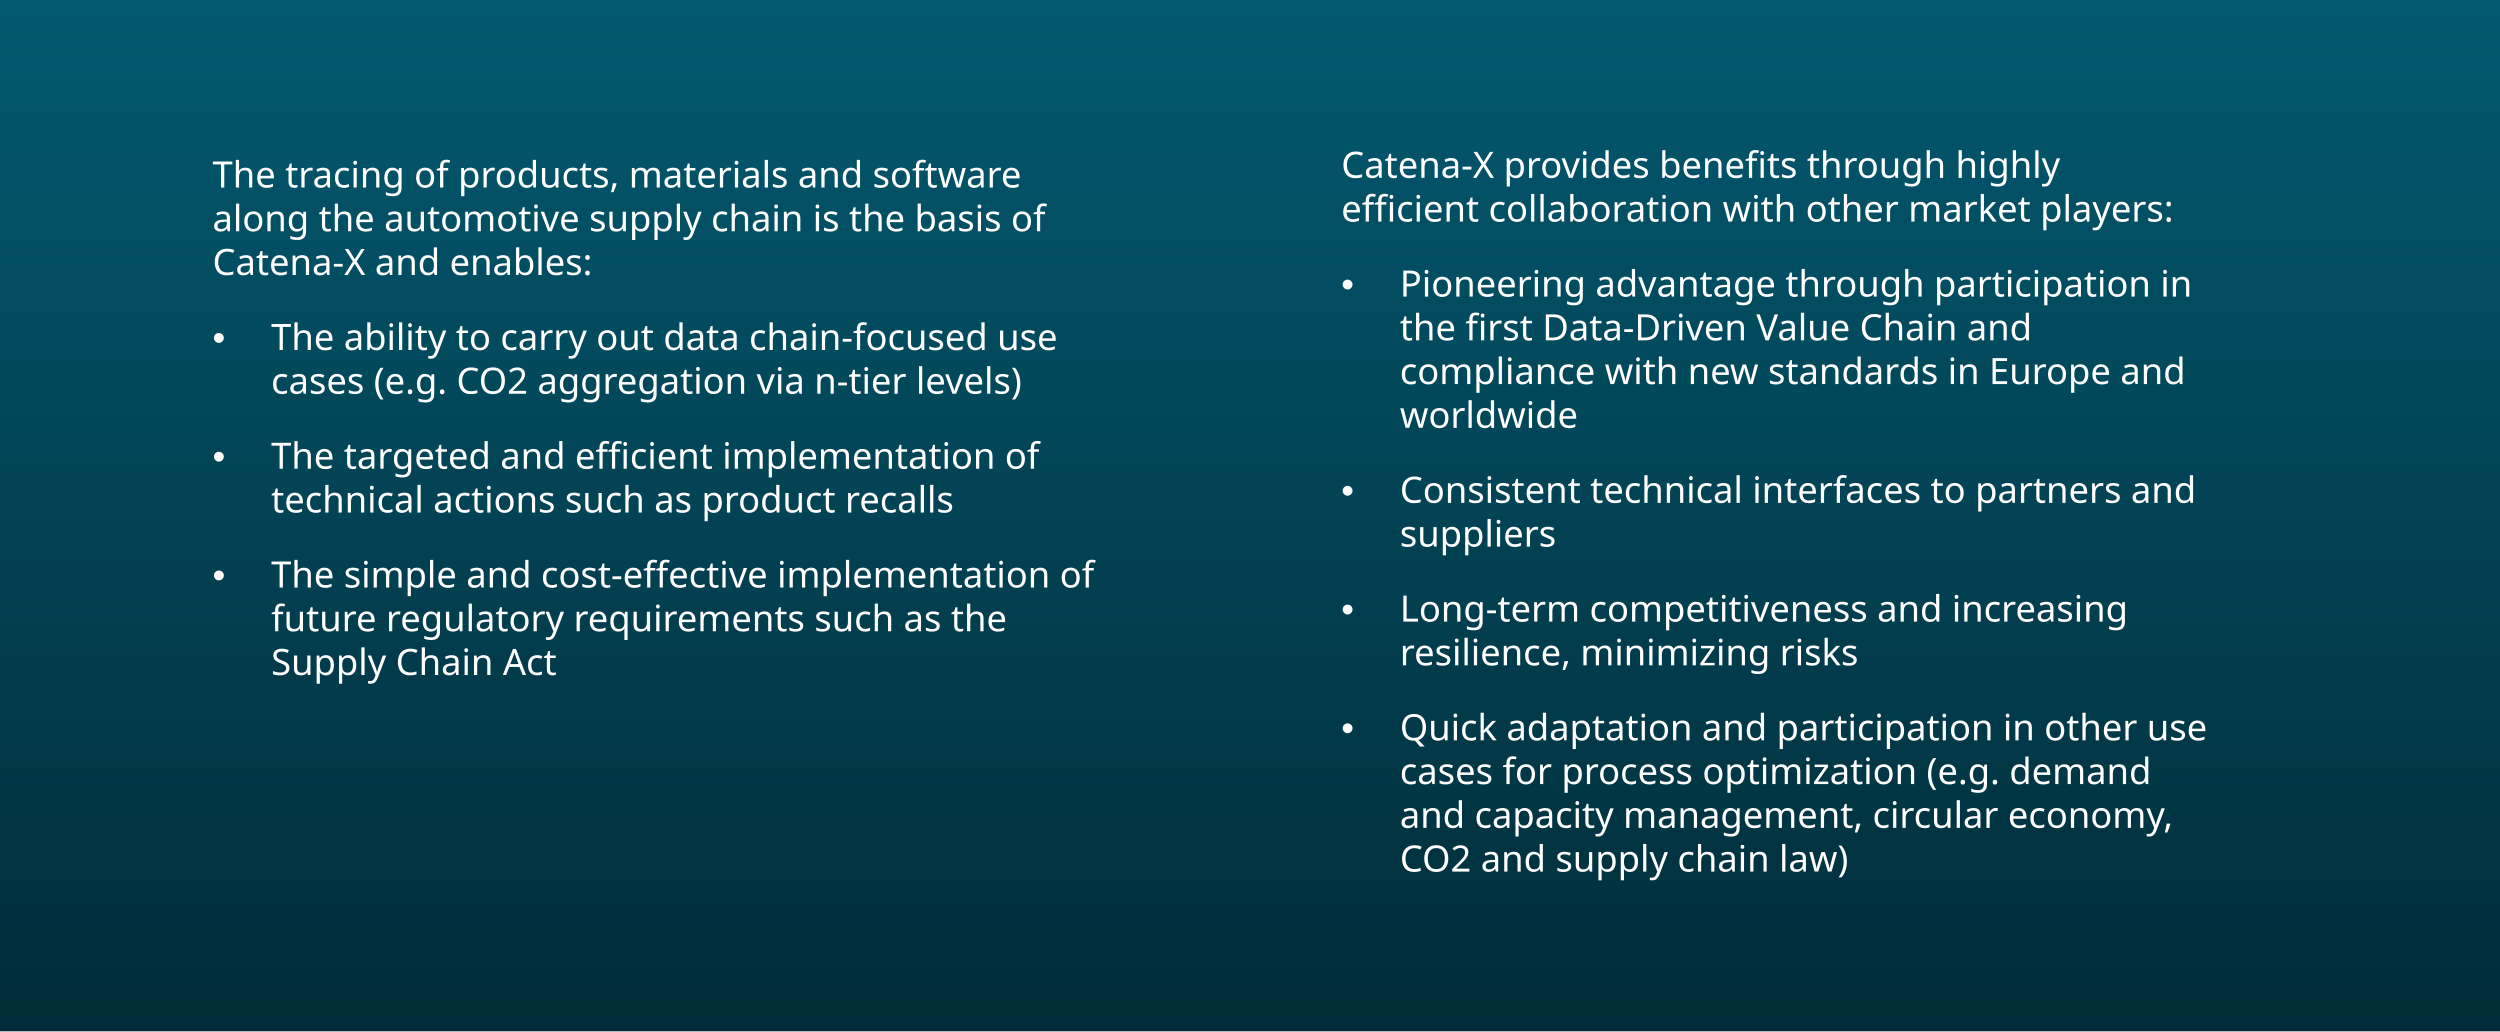
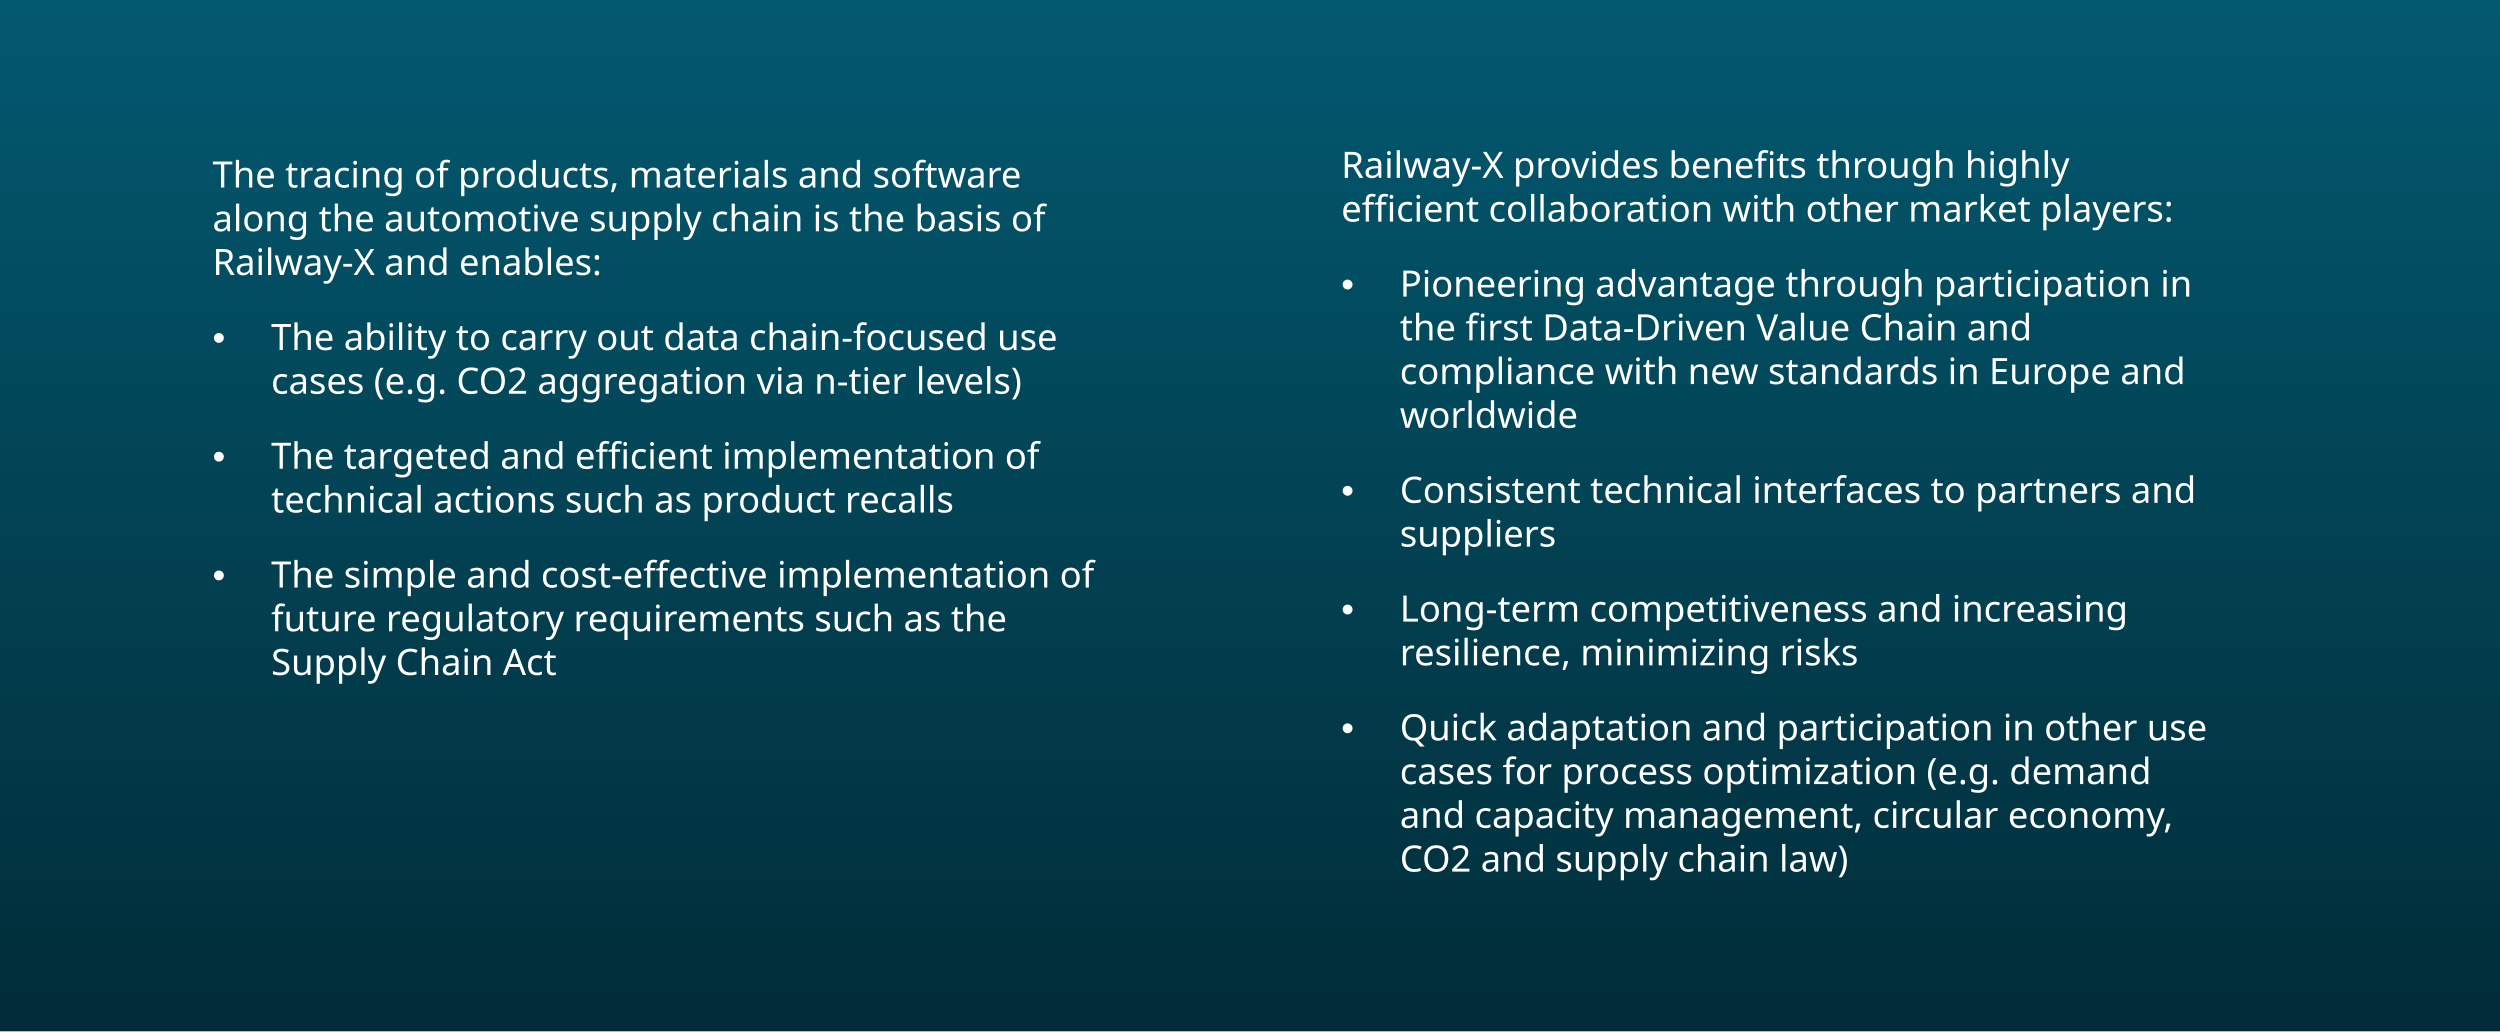
<svg xmlns="http://www.w3.org/2000/svg" xmlns:xlink="http://www.w3.org/1999/xlink" width="4400" height="1815" xml:space="preserve" overflow="hidden">
  <defs>
    <linearGradient id="back" x1="0" x2="0" y1="0" y2="1">
      <stop offset="0%" stop-color="#035970" />
      <stop offset="100%" stop-color="#012c38" />
    </linearGradient>
  </defs>
  <rect x="0" y="0" width="100%" height="100%" fill="url(#back)" />
  <g clip-path="url(#clip0)" transform="translate(0 -444)">
    <g clip-path="url(#clip1)" transform="matrix(0.000360892 0 0 0.000360892 0 448)">
      <g clip-path="url(#clip3)" transform="matrix(1.3116 0 0 1 0 -0.0505593)">
        <use width="100%" height="100%" xlink:href="#img2" transform="scale(2112.61 2112.61)" />
      </g>
    </g>
-     <text fill="#FFFFFF" font-family="Verdana,sans-serif" font-weight="400" font-size="64" transform="translate(2360.58 757)">Catena-X provides benefits through highly </text>
+     <text fill="#FFFFFF" font-family="Verdana,sans-serif" font-weight="400" font-size="64" transform="translate(2360.58 757)">Railway-X provides benefits through highly </text>
    <text fill="#FFFFFF" font-family="Verdana,sans-serif" font-weight="400" font-size="64" transform="translate(2360.58 834)">efficient collaboration with other market players:</text>
    <text fill="#FFFFFF" font-family="Arial,sans-serif" font-weight="400" font-size="64" transform="translate(2360.58 966)">•</text>
    <text fill="#FFFFFF" font-family="Verdana,sans-serif" font-weight="400" font-size="64" transform="translate(2463.7 966)">Pioneering advantage through participation in </text>
    <text fill="#FFFFFF" font-family="Verdana,sans-serif" font-weight="400" font-size="64" transform="translate(2463.7 1043)">the first Data-Driven Value Chain and </text>
    <text fill="#FFFFFF" font-family="Verdana,sans-serif" font-weight="400" font-size="64" transform="translate(2463.7 1120)">compliance with new standards in Europe and </text>
    <text fill="#FFFFFF" font-family="Verdana,sans-serif" font-weight="400" font-size="64" transform="translate(2463.7 1197)">worldwide</text>
    <text fill="#FFFFFF" font-family="Arial,sans-serif" font-weight="400" font-size="64" transform="translate(2360.58 1329)">•</text>
    <text fill="#FFFFFF" font-family="Verdana,sans-serif" font-weight="400" font-size="64" transform="translate(2463.7 1329)">Consistent technical interfaces to partners and </text>
    <text fill="#FFFFFF" font-family="Verdana,sans-serif" font-weight="400" font-size="64" transform="translate(2463.7 1406)">suppliers</text>
    <text fill="#FFFFFF" font-family="Arial,sans-serif" font-weight="400" font-size="64" transform="translate(2360.58 1538)">•</text>
    <text fill="#FFFFFF" font-family="Verdana,sans-serif" font-weight="400" font-size="64" transform="translate(2463.7 1538)">Long-term competitiveness and increasing </text>
    <text fill="#FFFFFF" font-family="Verdana,sans-serif" font-weight="400" font-size="64" transform="translate(2463.7 1615)">resilience, minimizing risks</text>
    <text fill="#FFFFFF" font-family="Arial,sans-serif" font-weight="400" font-size="64" transform="translate(2360.58 1747)">•</text>
    <text fill="#FFFFFF" font-family="Verdana,sans-serif" font-weight="400" font-size="64" transform="translate(2463.7 1747)">Quick adaptation and participation in other use </text>
    <text fill="#FFFFFF" font-family="Verdana,sans-serif" font-weight="400" font-size="64" transform="translate(2463.7 1824)">cases for process optimization (e.g. demand </text>
    <text fill="#FFFFFF" font-family="Verdana,sans-serif" font-weight="400" font-size="64" transform="translate(2463.7 1901)">and capacity management, circular economy, </text>
    <text fill="#FFFFFF" font-family="Verdana,sans-serif" font-weight="400" font-size="64" transform="translate(2463.7 1978)">CO2 and supply chain law)</text>
    <text fill="#FFFFFF" font-family="Verdana,sans-serif" font-weight="400" font-size="64" transform="translate(374.046 774)">The tracing of products, materials and software </text>
    <text fill="#FFFFFF" font-family="Verdana,sans-serif" font-weight="400" font-size="64" transform="translate(374.046 851)">along the automotive supply chain is the basis of </text>
-     <text fill="#FFFFFF" font-family="Verdana,sans-serif" font-weight="400" font-size="64" transform="translate(374.046 928)">Catena-X and enables:</text>
+     <text fill="#FFFFFF" font-family="Verdana,sans-serif" font-weight="400" font-size="64" transform="translate(374.046 928)">Railway-X and enables:</text>
    <text fill="#FFFFFF" font-family="Arial,sans-serif" font-weight="400" font-size="64" transform="translate(374.046 1060)">•</text>
    <text fill="#FFFFFF" font-family="Verdana,sans-serif" font-weight="400" font-size="64" transform="translate(477.171 1060)">The ability to carry out data chain-focused use </text>
    <text fill="#FFFFFF" font-family="Verdana,sans-serif" font-weight="400" font-size="64" transform="translate(477.171 1137)">cases (e.g. CO2 aggregation via n-tier levels)</text>
    <text fill="#FFFFFF" font-family="Arial,sans-serif" font-weight="400" font-size="64" transform="translate(374.046 1269)">•</text>
    <text fill="#FFFFFF" font-family="Verdana,sans-serif" font-weight="400" font-size="64" transform="translate(477.171 1269)">The targeted and efficient implementation of </text>
    <text fill="#FFFFFF" font-family="Verdana,sans-serif" font-weight="400" font-size="64" transform="translate(477.171 1346)">technical actions such as product recalls</text>
    <text fill="#FFFFFF" font-family="Arial,sans-serif" font-weight="400" font-size="64" transform="translate(374.046 1478)">•</text>
    <text fill="#FFFFFF" font-family="Verdana,sans-serif" font-weight="400" font-size="64" transform="translate(477.171 1478)">The simple and cost-effective implementation of </text>
    <text fill="#FFFFFF" font-family="Verdana,sans-serif" font-weight="400" font-size="64" transform="translate(477.171 1555)">future regulatory requirements such as the </text>
    <text fill="#FFFFFF" font-family="Verdana,sans-serif" font-weight="400" font-size="64" transform="translate(477.171 1632)">Supply Chain Act</text>
  </g>
</svg>
